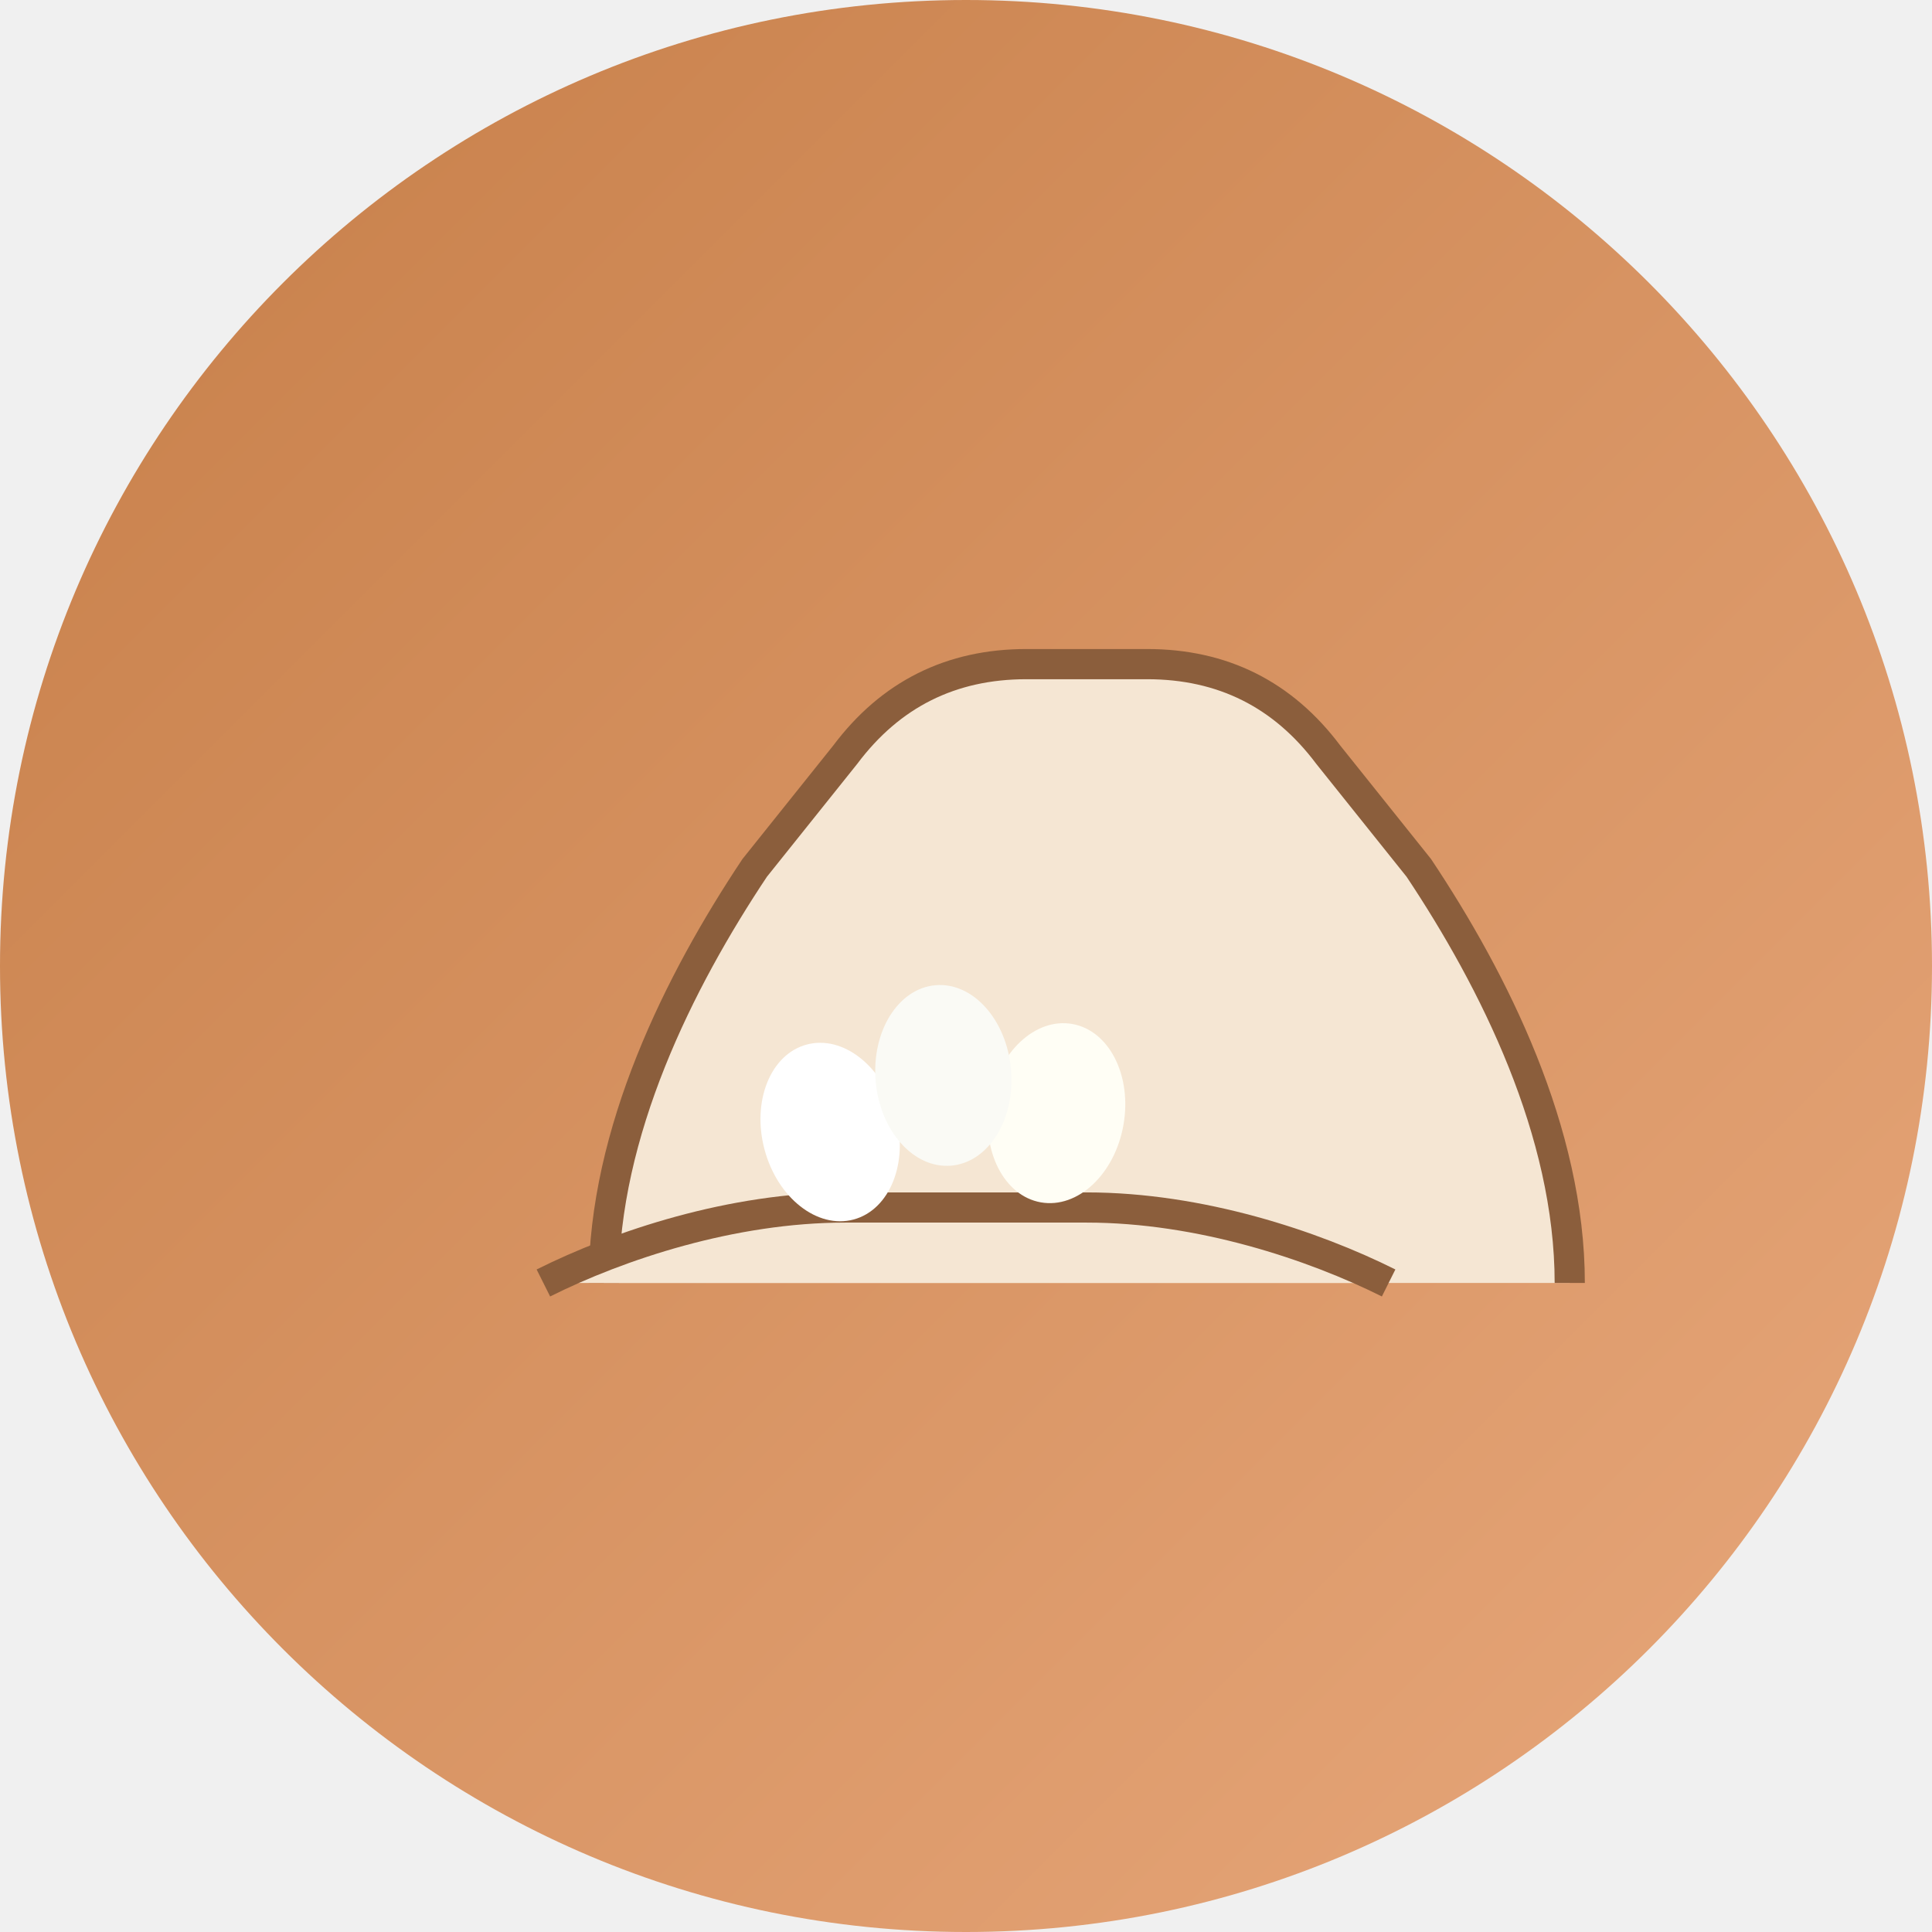
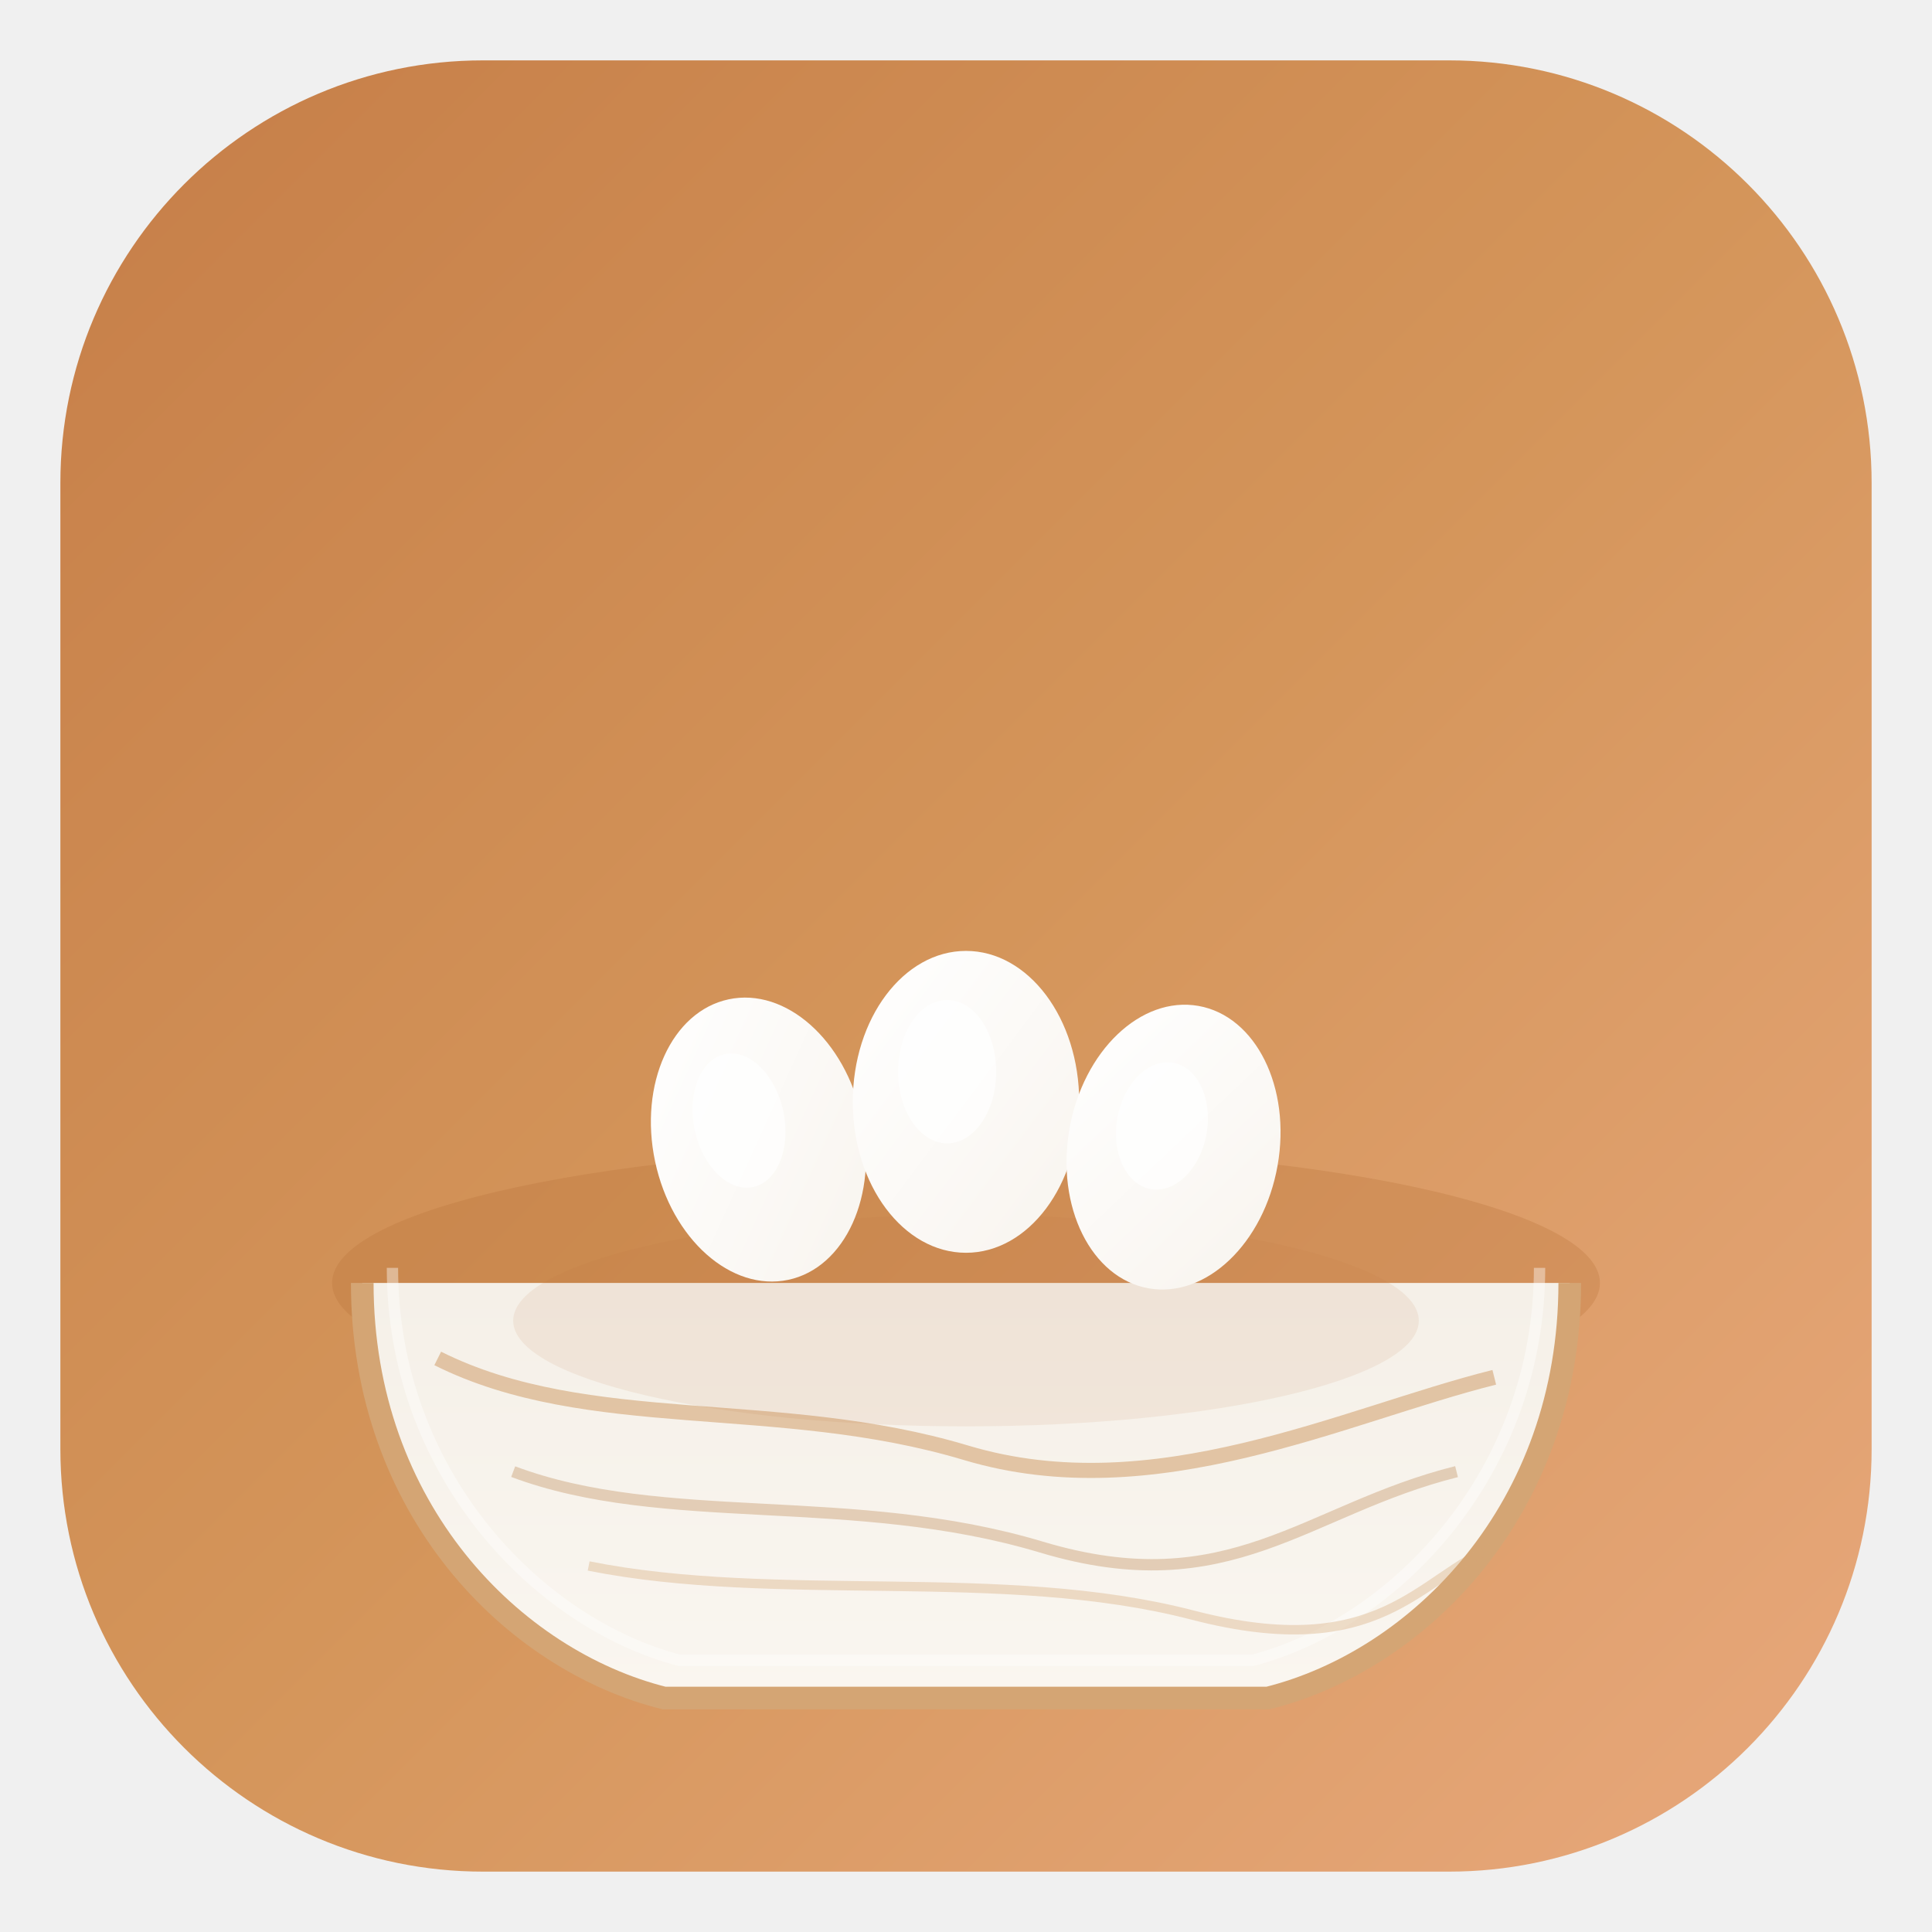
<svg xmlns="http://www.w3.org/2000/svg" viewBox="0 0 512 512" fill="none">
  <defs>
    <linearGradient id="bg" x1="0" y1="0" x2="1" y2="1">
      <stop offset="0%" stop-color="#c67e48" />
+       <stop offset="50%" stop-color="#d4955a" />
      <stop offset="100%" stop-color="#e8a87c" />
    </linearGradient>
+     <linearGradient id="nestGrad" x1="0" y1="0" x2="0" y2="1">
+       <stop offset="0%" stop-color="#f5f0e8" />
+       <stop offset="100%" stop-color="#faf6f0" />
+     </linearGradient>
+     <linearGradient id="egg1" x1="0" y1="0" x2="1" y2="1">
+       <stop offset="0%" stop-color="#ffffff" />
+       <stop offset="100%" stop-color="#f8f4ee" />
+     </linearGradient>
  </defs>
-   <circle cx="256" cy="256" r="256" fill="url(#bg)" />
-   <path d="M160 340c0-40 20-80 40-110l24-30c12-16 28-24 48-24h32c20 0 36 8 48 24l24 30c20 30 40 70 40 110" fill="#f5e6d3" stroke="#8b5e3c" stroke-width="8" />
-   <path d="M144 340c20-10 50-20 80-20h64c30 0 60 10 80 20" fill="#f5e6d3" stroke="#8b5e3c" stroke-width="8" />
-   <ellipse cx="220" cy="300" rx="18" ry="24" fill="#fff" transform="rotate(-15 220 300)" />
-   <ellipse cx="280" cy="295" rx="18" ry="24" fill="#fffef5" transform="rotate(10 280 295)" />
-   <ellipse cx="250" cy="285" rx="18" ry="24" fill="#fafaf5" transform="rotate(-5 250 285)" />
+   <rect x="16" y="16" width="480" height="480" rx="112" fill="url(#bg)" />
+   <rect x="16" y="16" width="480" height="480" rx="112" fill="url(#bg)" opacity="0" />
+   <g transform="translate(256, 340)">
+     <ellipse cx="0" cy="0" rx="168" ry="36" fill="#b8733a" opacity="0.3" />
+     <path d="M-160,0 C-160,60 -120,100 -80,110 L80,110 C120,100 160,60 160,0" fill="url(#nestGrad)" stroke="#d4a574" stroke-width="6" />
+     <path d="M-152,-4 C-152,50 -114,90 -76,100 L76,100 C114,90 152,50 152,-4" fill="none" stroke="#fff" stroke-width="3" opacity="0.4" />
+     <path d="M-140,20 C-100,40 -50,30 0,45 S100,35 140,25" fill="none" stroke="#d4a574" stroke-width="4" opacity="0.6" />
+     <path d="M-120,50 C-80,65 -30,55 20,70 S90,60 130,50" fill="none" stroke="#c49464" stroke-width="3" opacity="0.4" />
+     <path d="M-100,75 C-50,85 10,75 60,88 S120,78 140,70" fill="none" stroke="#d4a574" stroke-width="2.5" opacity="0.35" />
+     <ellipse cx="0" cy="10" rx="120" ry="28" fill="#b8733a" opacity="0.1" />
+   </g>
+   <g transform="translate(256, 310)">
+     <g transform="translate(-55, -8) rotate(-12)">
+       <ellipse cx="0" cy="0" rx="28" ry="38" fill="url(#egg1)" />
+       <ellipse cx="-4" cy="-6" rx="12" ry="18" fill="#fff" opacity="0.7" />
+     </g>
+     <g transform="translate(0, -18)">
+       <ellipse cx="0" cy="0" rx="30" ry="40" fill="url(#egg1)" />
+       <ellipse cx="-5" cy="-8" rx="13" ry="19" fill="#fff" opacity="0.7" />
+     </g>
+     <g transform="translate(55, -6) rotate(10)">
+       <ellipse cx="0" cy="0" rx="28" ry="38" fill="url(#egg1)" />
+       <ellipse cx="-4" cy="-5" rx="12" ry="17" fill="#fff" opacity="0.7" />
+     </g>
+   </g>
</svg>
